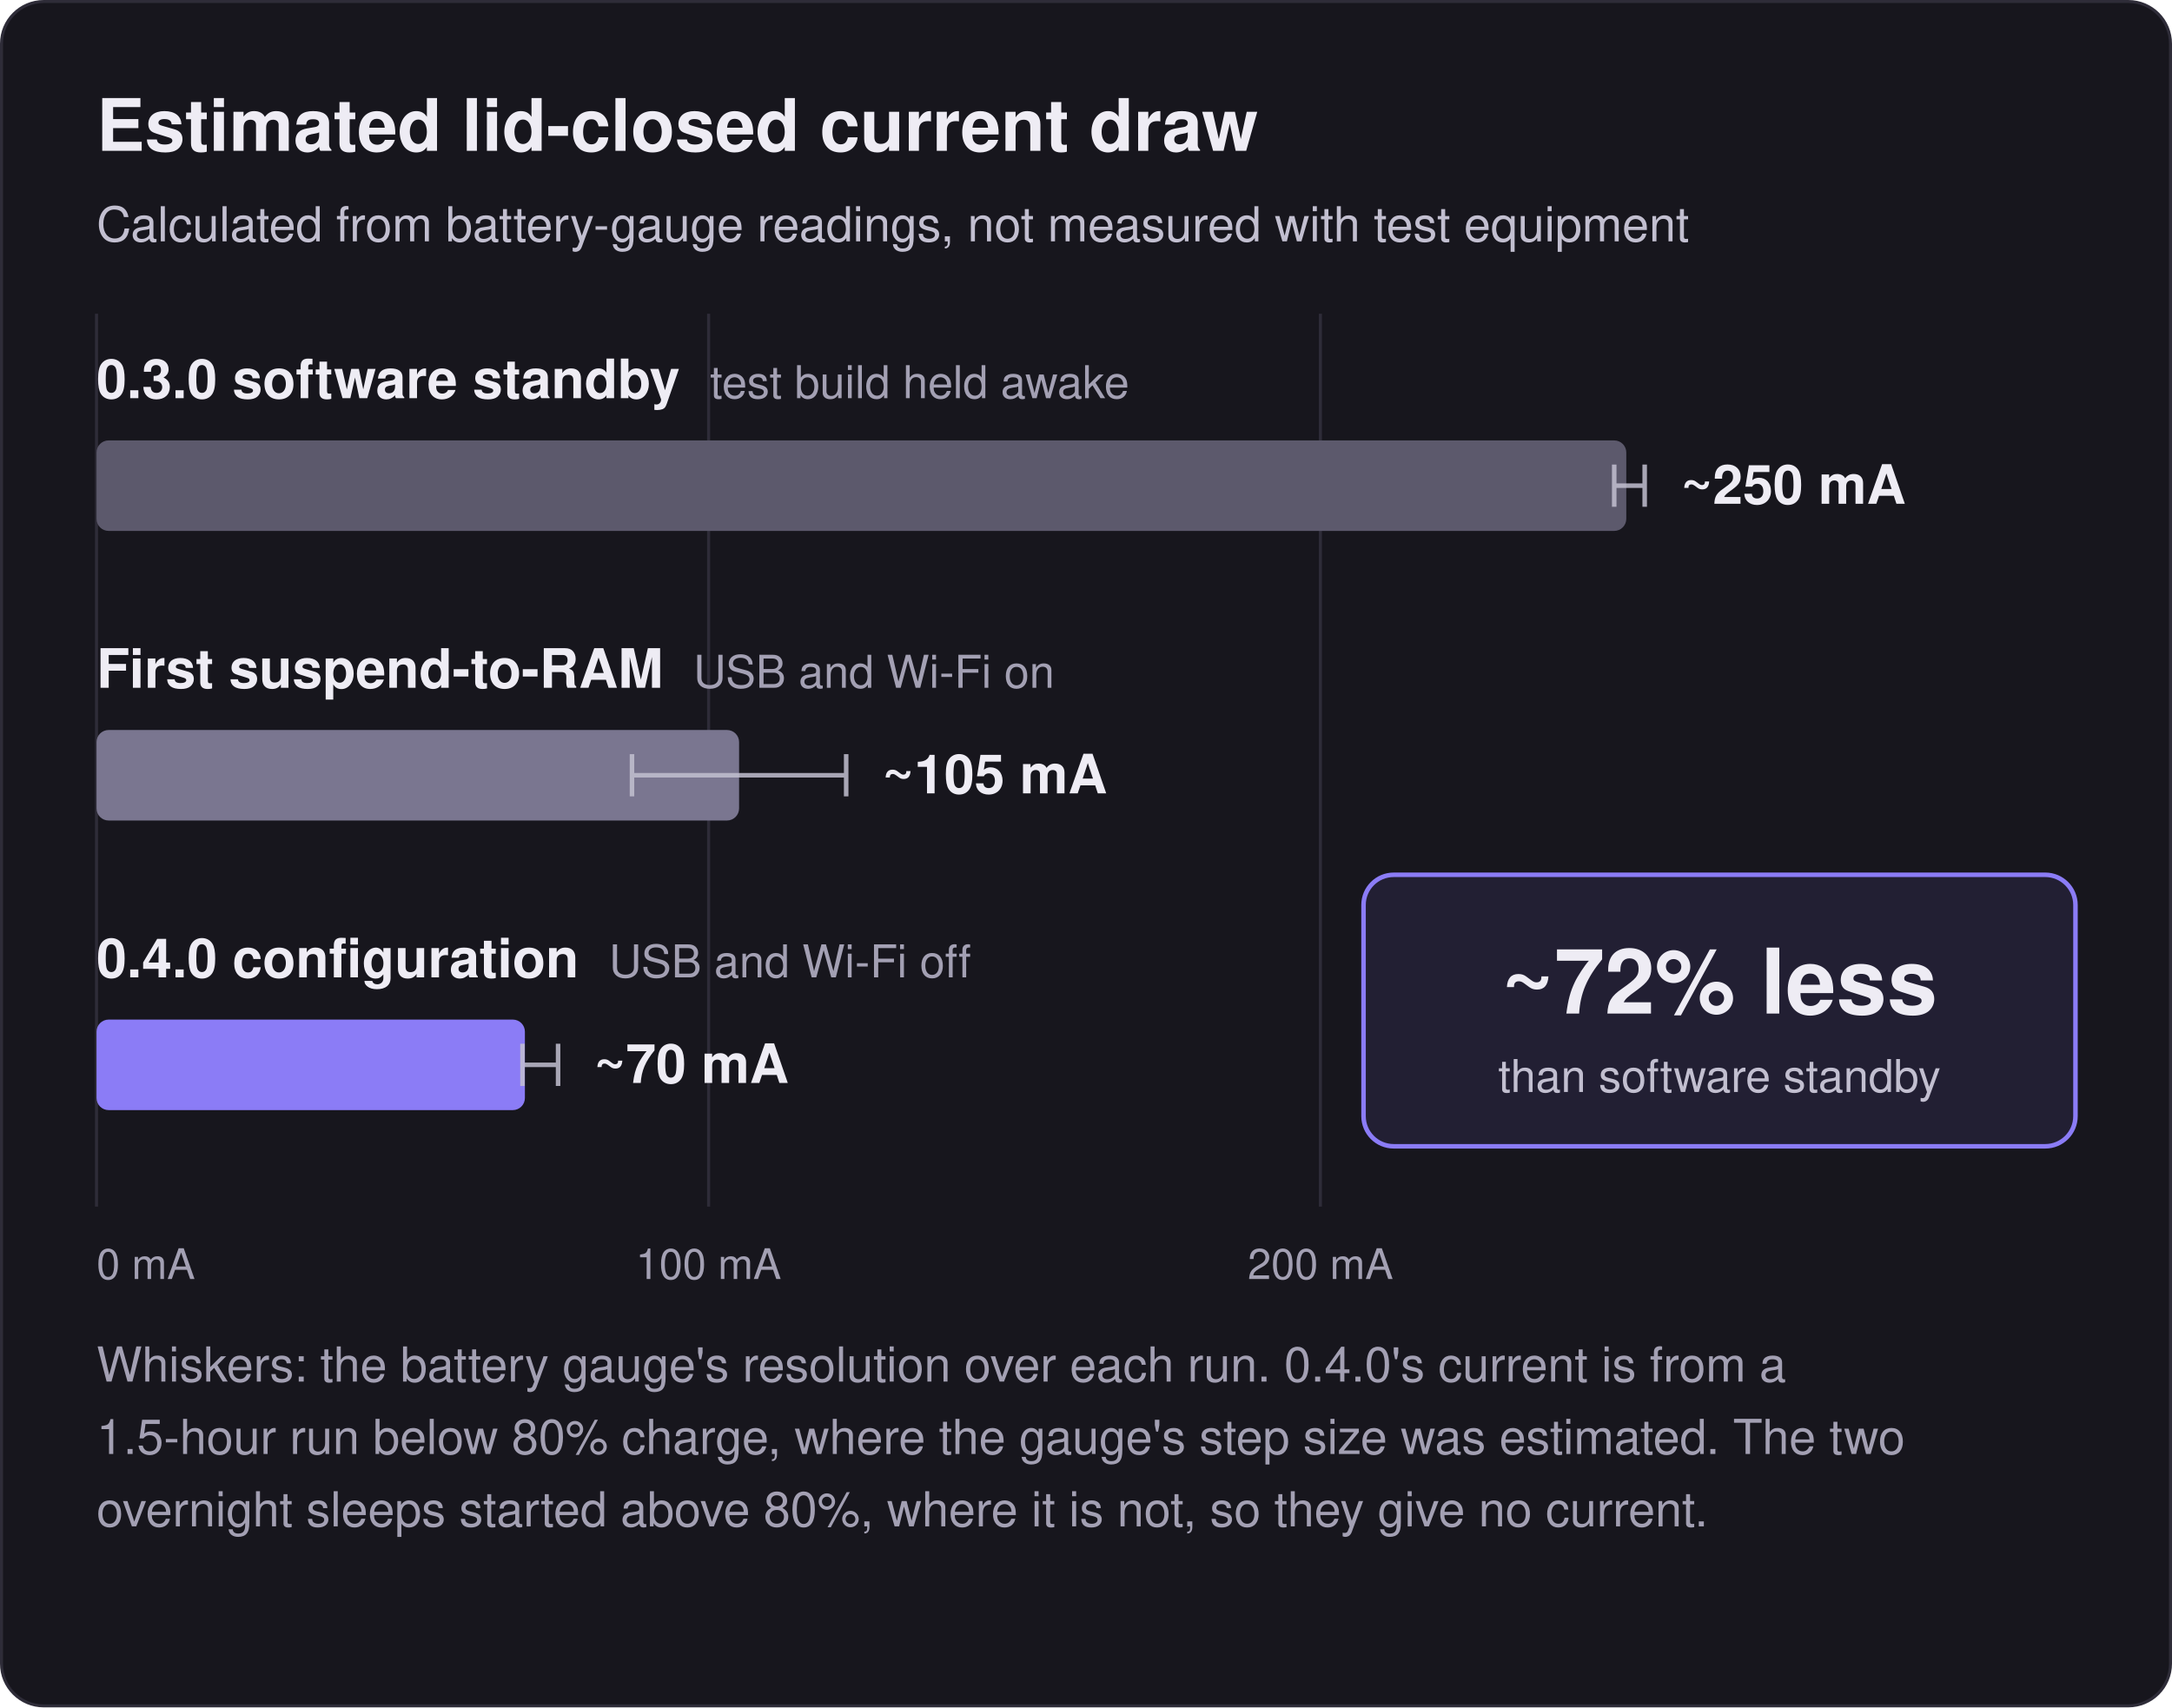
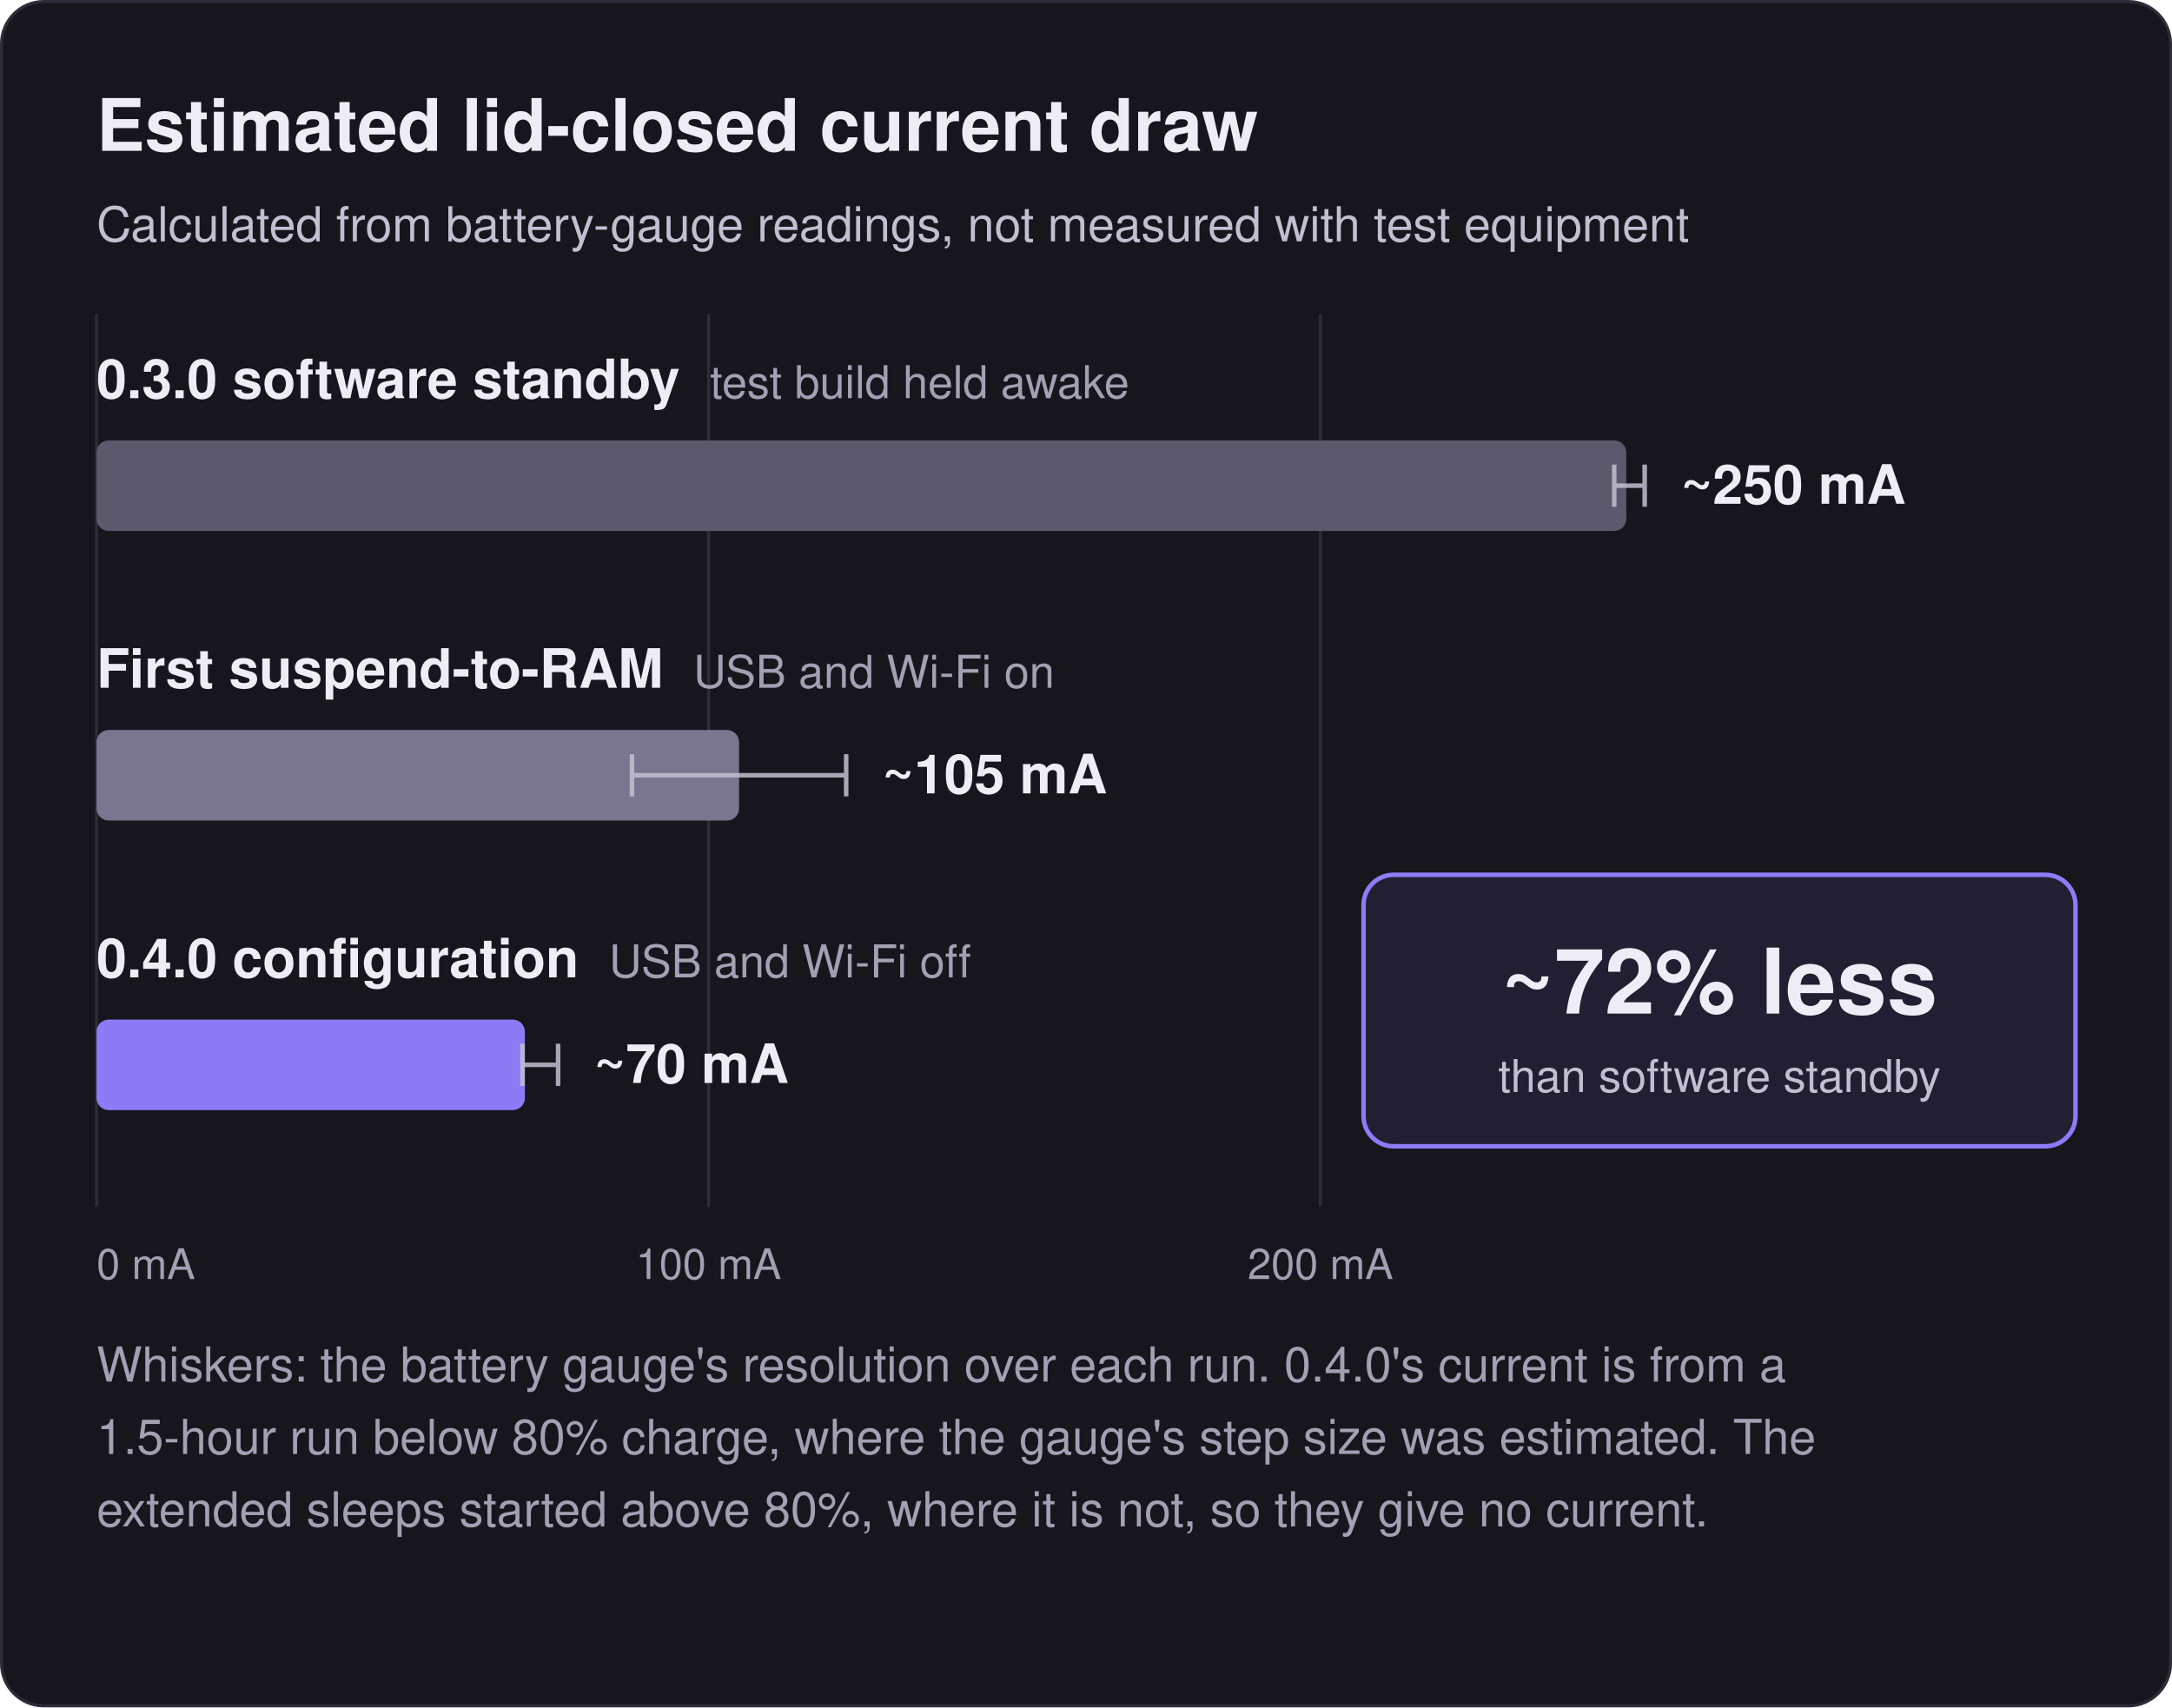
<svg xmlns="http://www.w3.org/2000/svg" width="720" height="566" viewBox="0 0 720 566" role="img" aria-labelledby="t d">
  <rect x="0.5" y="0.5" width="719" height="565" rx="14" fill="#17161D" stroke="#2E2C38" />
  <g font-family="-apple-system, BlinkMacSystemFont, 'Segoe UI', Helvetica, Arial, sans-serif">
    <text x="32" y="50" font-size="24" fill="#EEECF4" font-weight="650" text-anchor="start">Estimated lid-closed current draw</text>
    <text x="32" y="80" font-size="16" fill="#C2BFD0" font-weight="400" text-anchor="start">Calculated from battery-gauge readings, not measured with test equipment</text>
    <line x1="32.0" y1="104" x2="32.0" y2="400" stroke="#2E2C38" stroke-width="1" />
    <text x="32.0" y="424" font-size="14" fill="#A3A0B3" font-weight="400" text-anchor="start">0 mA</text>
    <line x1="234.9" y1="104" x2="234.9" y2="400" stroke="#2E2C38" stroke-width="1" />
    <text x="234.857" y="424" font-size="14" fill="#A3A0B3" font-weight="400" text-anchor="middle">100 mA</text>
    <line x1="437.7" y1="104" x2="437.7" y2="400" stroke="#2E2C38" stroke-width="1" />
    <text x="437.714" y="424" font-size="14" fill="#A3A0B3" font-weight="400" text-anchor="middle">200 mA</text>
    <text x="32" y="132" font-size="18" fill="#EEECF4" font-weight="600">0.3.0 software standby<tspan dx="10" font-size="15" font-weight="400" fill="#A3A0B3">test build held awake</tspan>
    </text>
    <rect x="32" y="146" width="507.1" height="30" rx="4" fill="#5C596C" />
    <path d="M535.1 161H545.2M535.1 154V168M545.2 154V168" stroke="#C2BFD0" stroke-width="1.5" fill="none" opacity="0.85" />
    <text x="557.229" y="167" font-size="18" fill="#EEECF4" font-weight="650" text-anchor="start">~250 mA</text>
    <text x="32" y="228" font-size="18" fill="#EEECF4" font-weight="600">First suspend-to-RAM<tspan dx="10" font-size="15" font-weight="400" fill="#A3A0B3">USB and Wi-Fi on</tspan>
    </text>
    <rect x="32" y="242" width="213.0" height="30" rx="4" fill="#7A7690" />
    <path d="M209.5 257H280.5M209.5 250V264M280.5 250V264" stroke="#C2BFD0" stroke-width="1.5" fill="none" opacity="0.85" />
    <text x="292.5" y="263" font-size="18" fill="#EEECF4" font-weight="650" text-anchor="start">~105 mA</text>
    <text x="32" y="324" font-size="18" fill="#EEECF4" font-weight="600">0.4.0 configuration<tspan dx="10" font-size="15" font-weight="400" fill="#A3A0B3">USB and Wi-Fi off</tspan>
    </text>
    <rect x="32" y="338" width="142.0" height="30" rx="4" fill="#8B7CF6" />
    <path d="M173.2 353H185.0M173.2 346V360M185.0 346V360" stroke="#C2BFD0" stroke-width="1.5" fill="none" opacity="0.85" />
    <text x="196.954" y="359" font-size="18" fill="#EEECF4" font-weight="650" text-anchor="start">~70 mA</text>
    <rect x="452" y="290" width="236" height="90" rx="10" fill="#221F33" stroke="#8B7CF6" stroke-width="1.5" />
    <text x="570" y="336" font-size="30" fill="#EEECF4" font-weight="750" text-anchor="middle">~72% less</text>
    <text x="570" y="362" font-size="15" fill="#C2BFD0" font-weight="400" text-anchor="middle">than software standby</text>
    <text x="32" y="458" font-size="16" fill="#A3A0B3" font-weight="400" text-anchor="start">Whiskers: the battery gauge's resolution over each run. 0.4.0's current is from a</text>
-     <text x="32" y="482" font-size="16" fill="#A3A0B3" font-weight="400" text-anchor="start">1.5-hour run below 80% charge, where the gauge's step size was estimated. The two</text>
-     <text x="32" y="506" font-size="16" fill="#A3A0B3" font-weight="400" text-anchor="start">overnight sleeps started above 80%, where it is not, so they give no current.</text>
+     <text x="32" y="482" font-size="16" fill="#A3A0B3" font-weight="400" text-anchor="start">1.5-hour run below 80% charge, where the gauge's step size was estimated. The</text>
+     <text x="32" y="506" font-size="16" fill="#A3A0B3" font-weight="400" text-anchor="start">extended sleeps started above 80%, where it is not, so they give no current.</text>
  </g>
</svg>
